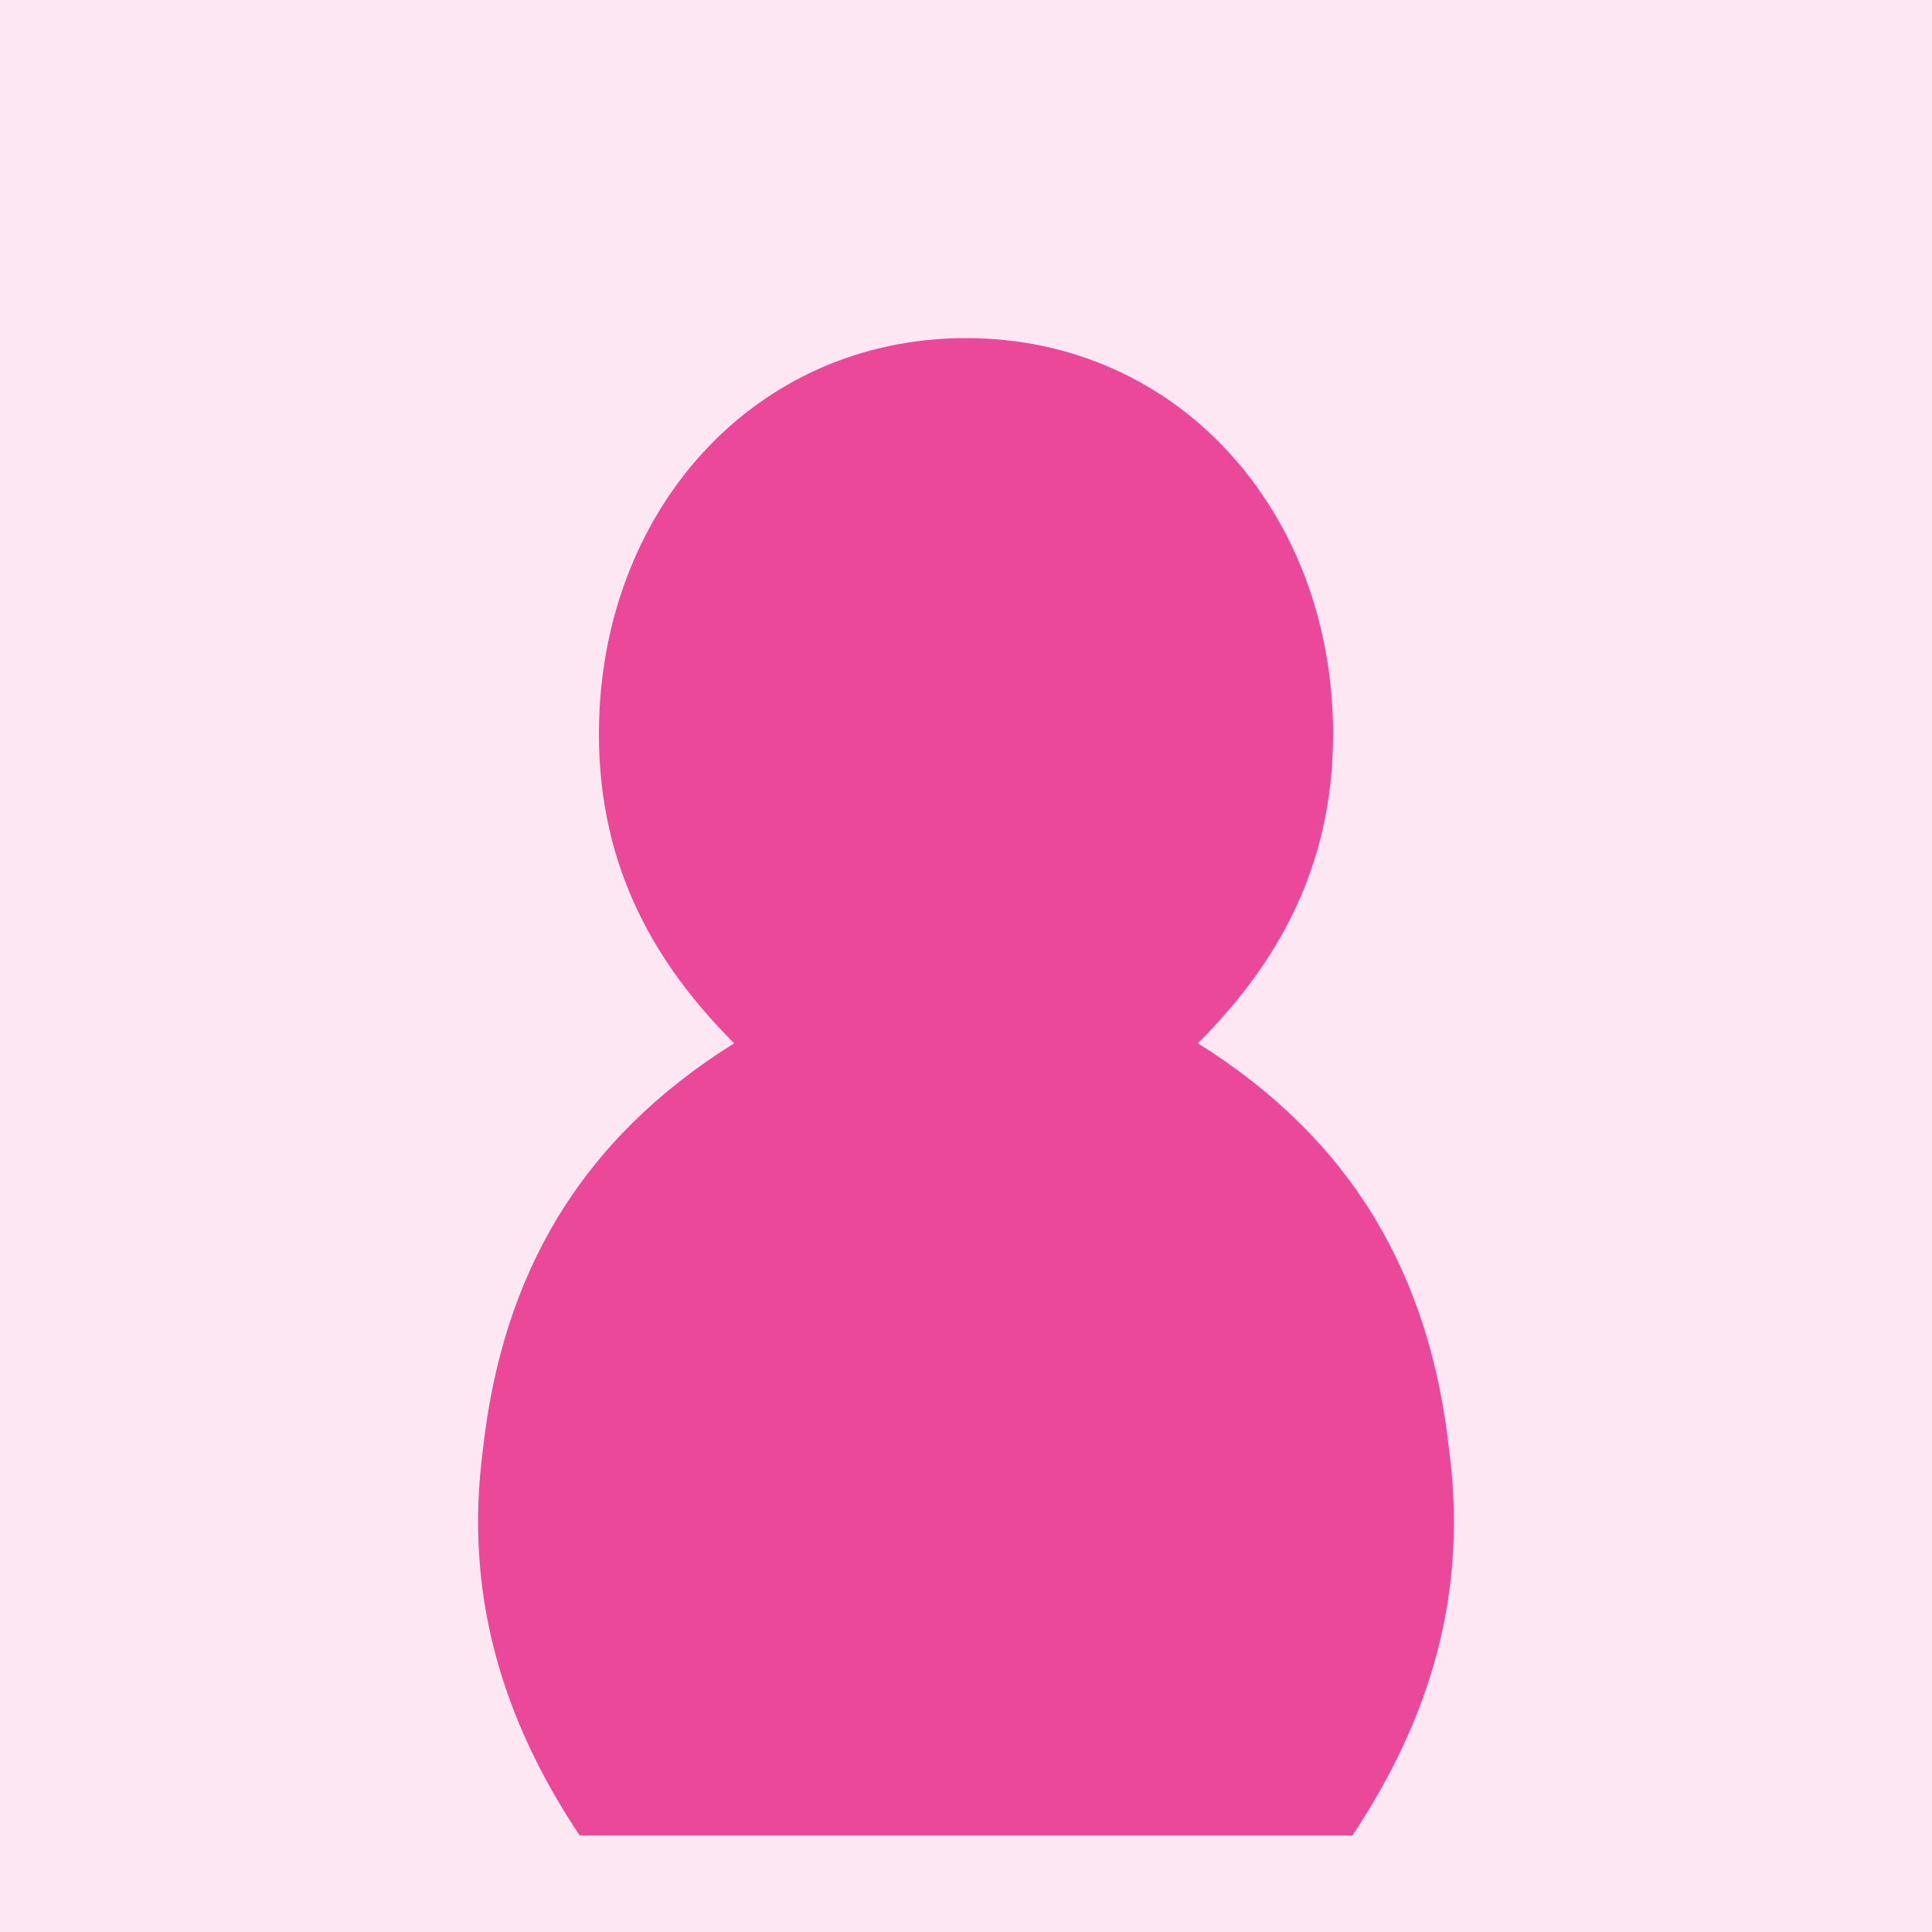
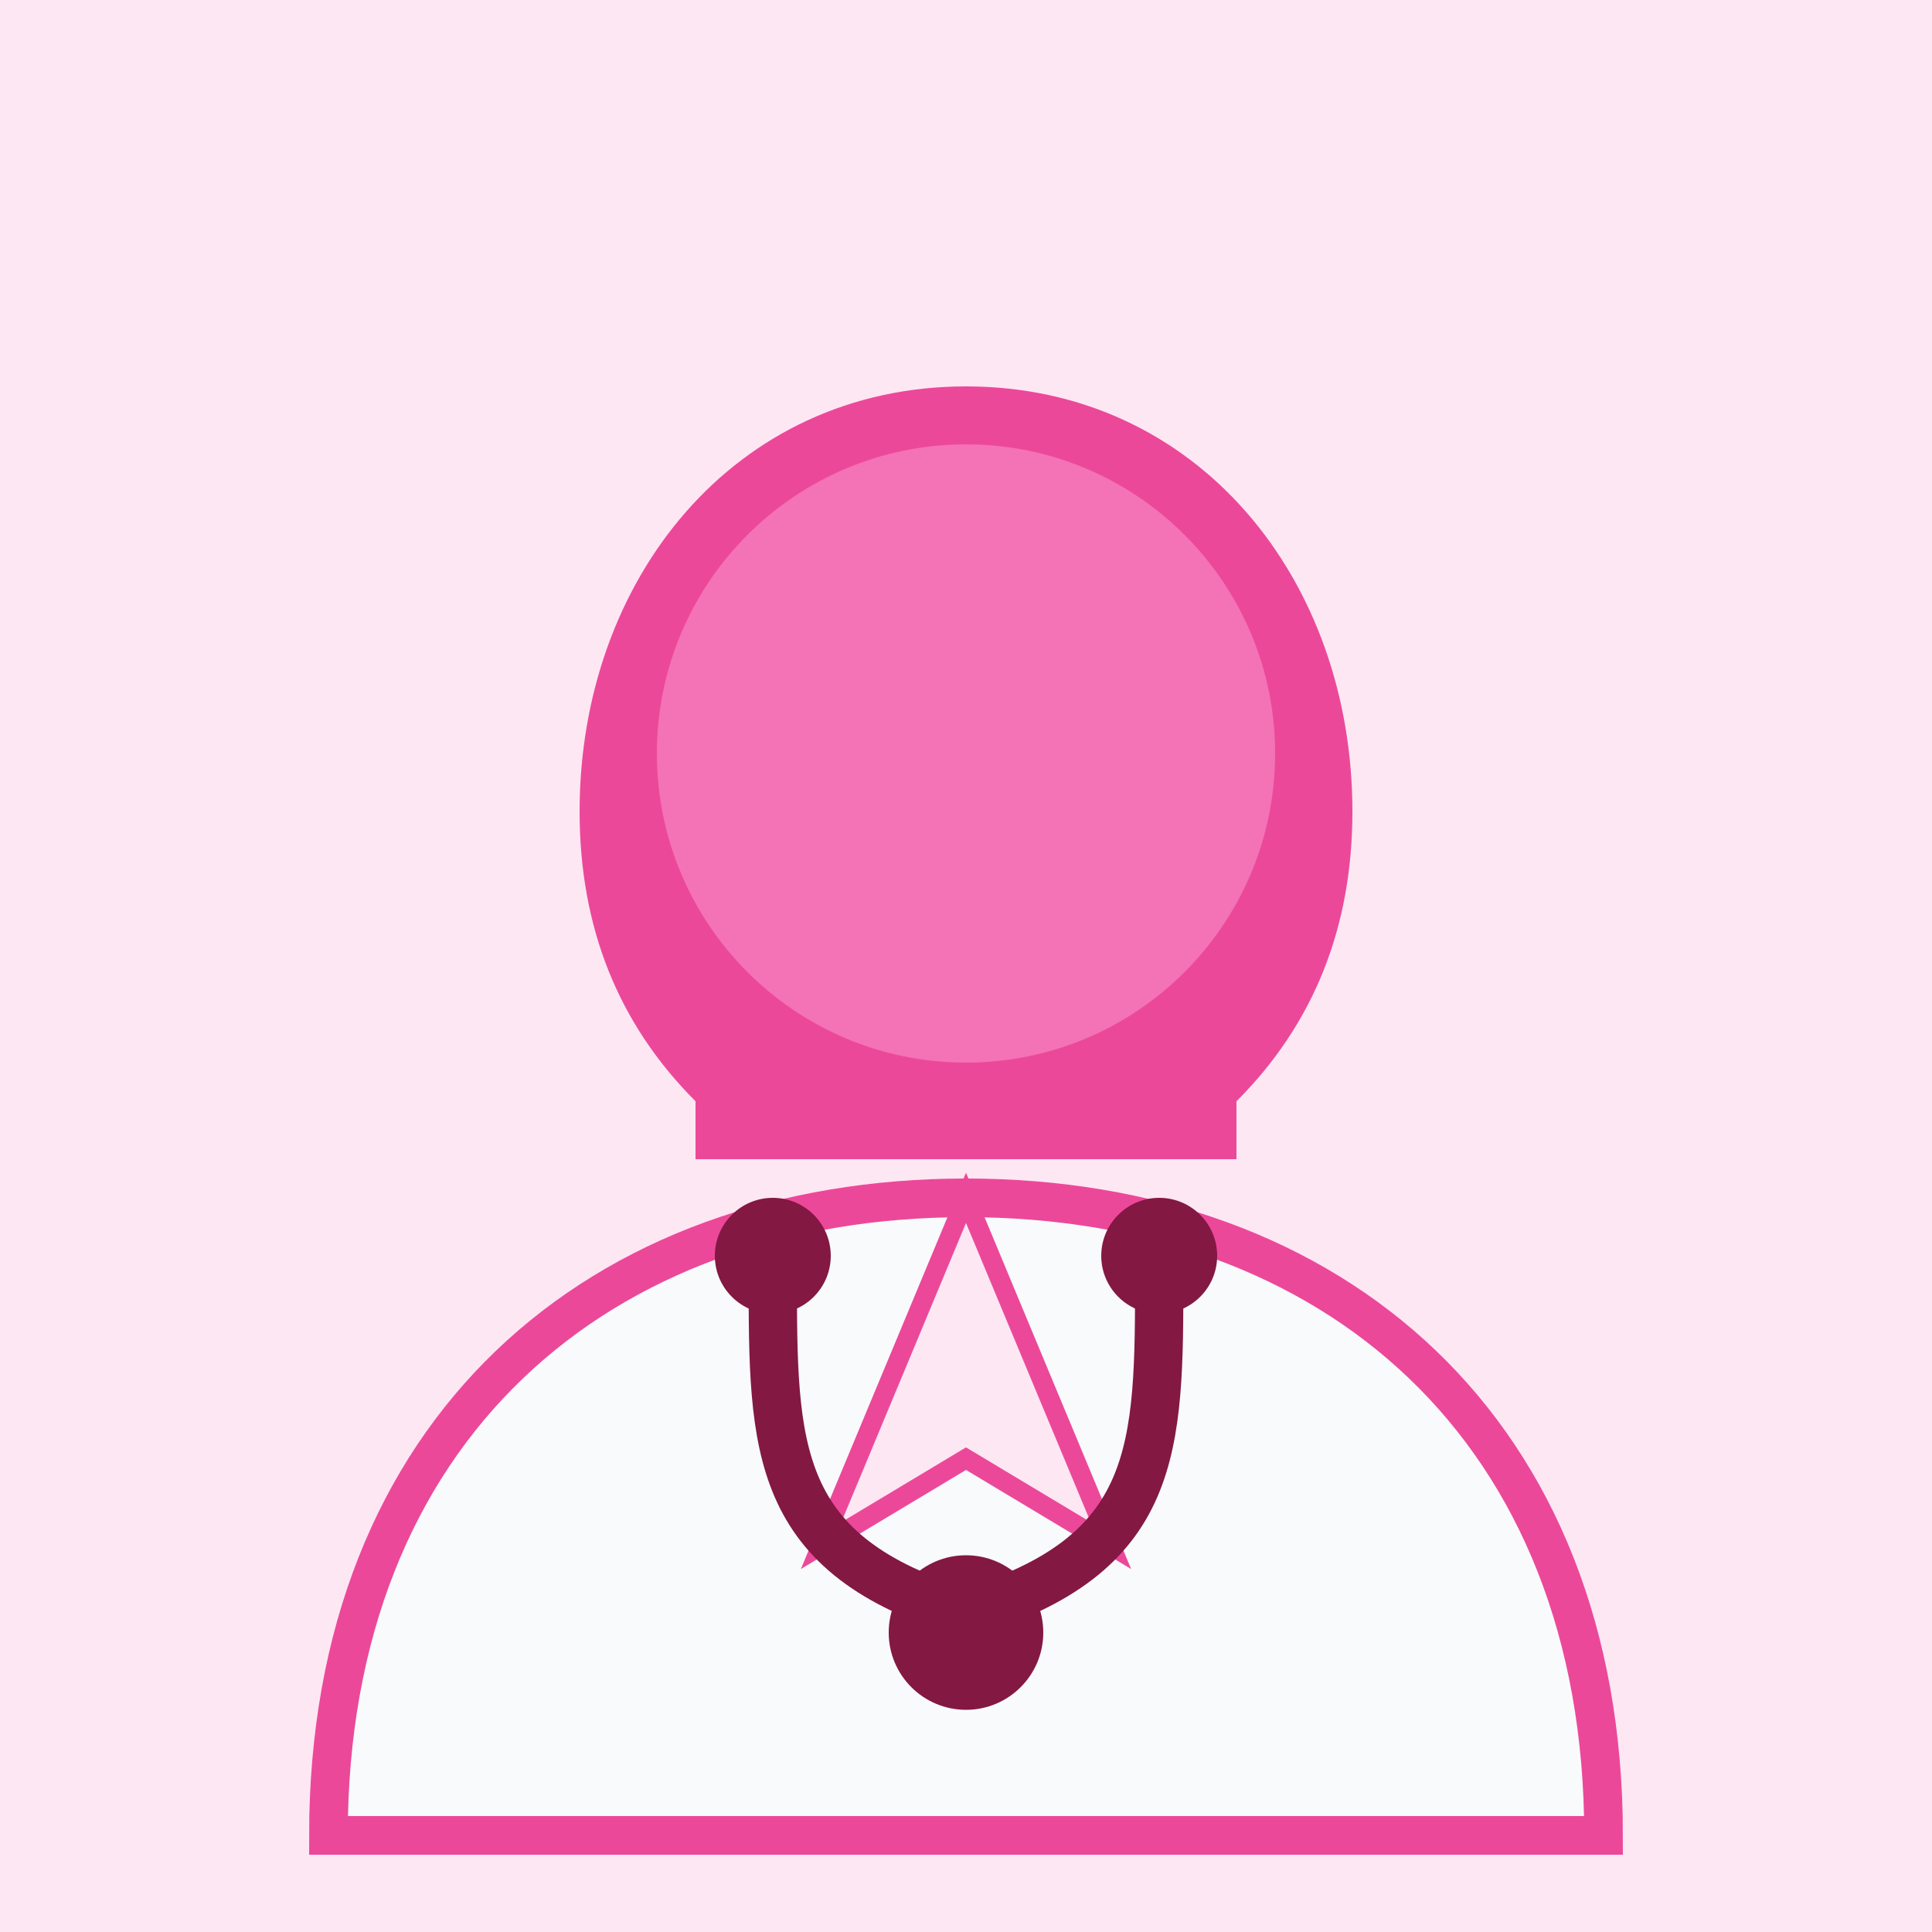
<svg xmlns="http://www.w3.org/2000/svg" viewBox="0 0 200 200" width="200" height="200">
  <rect width="200" height="200" fill="#fce7f3" />
-   <path d="M100 35 C122 35 138 53 138 76 C138 90 132 100 124 108 C140 118 148 132 150 150            C152 165 148 178 140 190 L60 190 C52 178 48 165 50 150 C52 132 60 118 76 108            C68 100 62 90 62 76 C62 53 78 35 100 35 Z" fill="#ec4899" />
+   <path d="M100 40 C124 40 140 60 140 84 C140 96 136 106 128 114 C128 114 128 120 128 120            L72 120 C72 120 72 114 72 114 C64 106 60 96 60 84 C60 60 76 40 100 40 Z" fill="#ec4899" />
+   <circle cx="100" cy="78" r="32" fill="#f472b6" />
+   <path d="M34 190 C34 148 62 124 100 124 C138 124 166 148 166 190 Z" fill="#f8fafc" stroke="#ec4899" stroke-width="4" />
+   <path d="M100 124 L85 160 L100 151 L115 160 Z" fill="#fce7f3" stroke="#ec4899" stroke-width="2" />
+   <path d="M80 132 C80 150 80 161 100 167 C120 161 120 150 120 132" fill="none" stroke="#831843" stroke-width="5" stroke-linecap="round" />
+   <circle cx="80" cy="130" r="6" fill="#831843" />
+   <circle cx="120" cy="130" r="6" fill="#831843" />
+   <circle cx="100" cy="169" r="8" fill="#831843" />
</svg>
